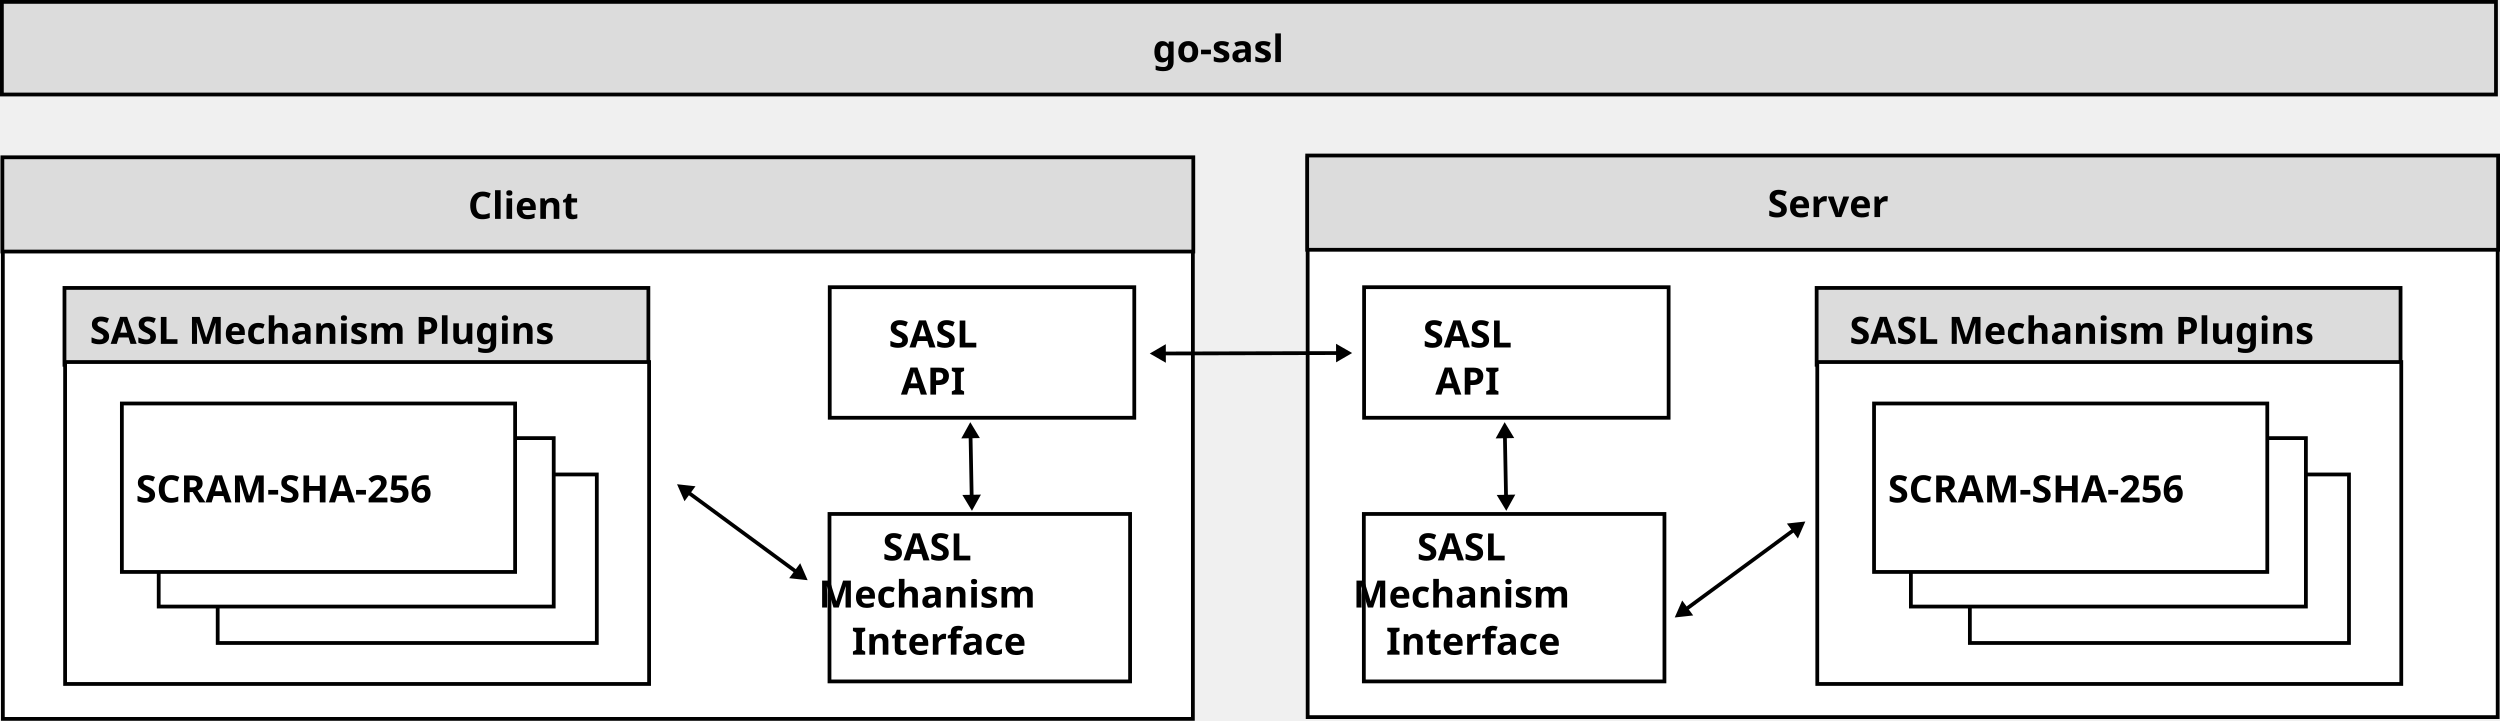
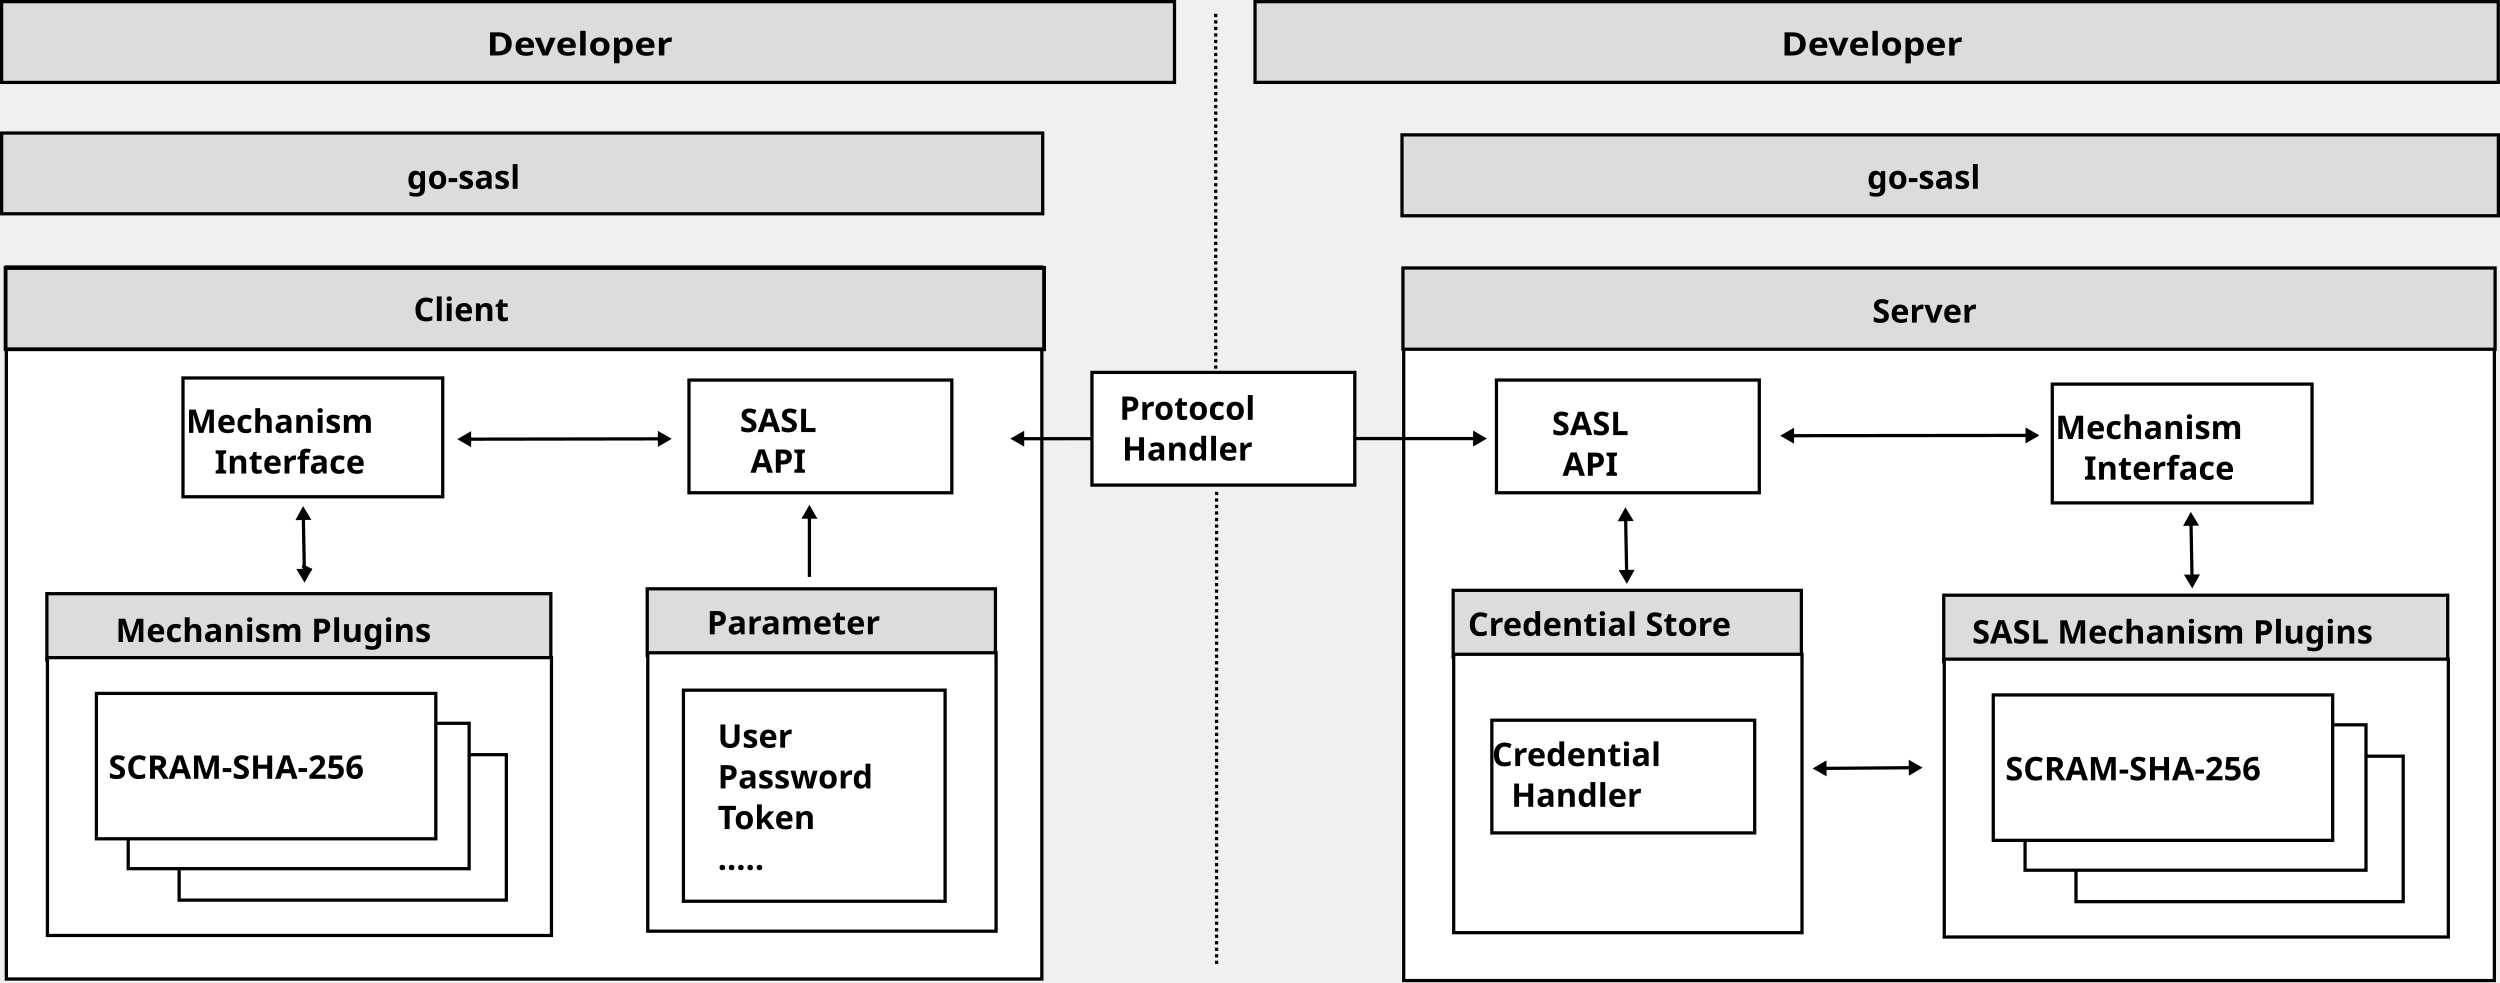
- <svg xmlns="http://www.w3.org/2000/svg" width="662.706" height="191.064" id="svg2" version="1.1" xml:space="preserve">
+ <svg xmlns="http://www.w3.org/2000/svg" width="767.83" height="301.66" id="svg2" version="1.1" xml:space="preserve">
  <defs id="defs4">
    <rect x="-116.235" y="215.059" width="16.471" height="16.941" id="rect30" />
-     <marker style="overflow:visible" id="TriangleInM" refX="0" refY="0" orient="auto">
+     <marker style="overflow:visible" id="TriangleInM" refX="0" refY="0" orient="auto" viewBox="0 0 4.26 4.924" markerWidth="4.26" markerHeight="4.924" preserveAspectRatio="xMidYMid">
      <path transform="scale(-0.4)" style="fill:context-stroke;fill-rule:evenodd;stroke:context-stroke;stroke-width:1pt" d="M 5.77,0 -2.88,5 V -5 Z" id="path18279" />
    </marker>
-     <marker style="overflow:visible" id="TriangleOutM" refX="0" refY="0" orient="auto">
+     <marker style="overflow:visible" id="TriangleOutM" refX="0" refY="0" orient="auto" viewBox="0 0 4.26 4.924" markerWidth="4.26" markerHeight="4.924" preserveAspectRatio="xMidYMid">
      <path transform="scale(0.4)" style="fill:context-stroke;fill-rule:evenodd;stroke:context-stroke;stroke-width:1pt" d="M 5.77,0 -2.88,5 V -5 Z" id="path18288" />
    </marker>
    <linearGradient id="linearGradient5205">
      <stop style="stop-color:#370000;stop-opacity:1;" offset="0" id="stop5207" />
    </linearGradient>
    <linearGradient id="linearGradient5205-7">
      <stop id="stop5207-1" offset="0" style="stop-color:#370000;stop-opacity:1;" />
    </linearGradient>
    <linearGradient id="linearGradient5205-9">
      <stop id="stop5207-5" offset="0" style="stop-color:#370000;stop-opacity:1;" />
    </linearGradient>
    <linearGradient id="linearGradient5205-0">
      <stop id="stop5207-6" offset="0" style="stop-color:#370000;stop-opacity:1;" />
    </linearGradient>
    <linearGradient id="linearGradient5205-1">
      <stop id="stop5207-8" offset="0" style="stop-color:#370000;stop-opacity:1;" />
    </linearGradient>
    <linearGradient id="linearGradient5205-5">
      <stop id="stop5207-4" offset="0" style="stop-color:#370000;stop-opacity:1;" />
    </linearGradient>
    <linearGradient id="linearGradient5205-3">
      <stop id="stop5207-83" offset="0" style="stop-color:#370000;stop-opacity:1;" />
    </linearGradient>
    <marker style="overflow:visible" id="TriangleInM-3" refX="0" refY="0" orient="auto">
      <path transform="scale(-0.4)" style="fill:context-stroke;fill-rule:evenodd;stroke:context-stroke;stroke-width:1pt" d="M 5.77,0 -2.88,5 V -5 Z" id="path18279-9" />
    </marker>
-     <marker style="overflow:visible" id="TriangleOutM-0" refX="0" refY="0" orient="auto">
+     <marker style="overflow:visible" id="TriangleOutM-0" refX="0" refY="0" orient="auto" viewBox="0 0 4.26 4.924" markerWidth="4.26" markerHeight="4.924" preserveAspectRatio="xMidYMid">
      <path transform="scale(0.4)" style="fill:context-stroke;fill-rule:evenodd;stroke:context-stroke;stroke-width:1pt" d="M 5.77,0 -2.88,5 V -5 Z" id="path18288-5" />
    </marker>
    <marker style="overflow:visible" id="TriangleInM-6" refX="0" refY="0" orient="auto">
      <path transform="scale(-0.4)" style="fill:context-stroke;fill-rule:evenodd;stroke:context-stroke;stroke-width:1pt" d="M 5.77,0 -2.88,5 V -5 Z" id="path18279-3" />
    </marker>
    <marker style="overflow:visible" id="TriangleOutM-2" refX="0" refY="0" orient="auto">
      <path transform="scale(0.4)" style="fill:context-stroke;fill-rule:evenodd;stroke:context-stroke;stroke-width:1pt" d="M 5.77,0 -2.88,5 V -5 Z" id="path18288-6" />
    </marker>
    <marker style="overflow:visible" id="TriangleInM-3-7" refX="0" refY="0" orient="auto">
      <path transform="scale(-0.4)" style="fill:context-stroke;fill-rule:evenodd;stroke:context-stroke;stroke-width:1pt" d="M 5.77,0 -2.88,5 V -5 Z" id="path18279-9-3" />
    </marker>
    <marker style="overflow:visible" id="TriangleOutM-0-4" refX="0" refY="0" orient="auto">
      <path transform="scale(0.4)" style="fill:context-stroke;fill-rule:evenodd;stroke:context-stroke;stroke-width:1pt" d="M 5.77,0 -2.88,5 V -5 Z" id="path18288-5-3" />
    </marker>
  </defs>
-   <g id="layer2" transform="translate(387.6296,16.45314)" style="display:inline">
-     <rect y="25.301" x="-40.993" height="148.339" width="315.456" id="rect18008" style="fill:#ffffff;fill-opacity:1;stroke:#000000;stroke-width:1;stroke-miterlimit:2.154;stroke-dasharray:none;stroke-opacity:1" />
-     <rect y="119.788" x="-26.1" height="44.39" width="79.684" id="rect3109-7" style="display:inline;fill:#ffffff;fill-opacity:1;stroke:#000000;stroke-width:1;stroke-miterlimit:2.154;stroke-dasharray:none;stroke-opacity:1" />
-     <rect y="59.678" x="-26.034" height="34.611" width="80.729" id="rect3109-7-1" style="display:inline;fill:#ffffff;fill-opacity:1;stroke:#000000;stroke-width:1;stroke-miterlimit:2.154;stroke-dasharray:none;stroke-opacity:1" />
-     <rect y="59.872" x="93.931" height="20.374" width="154.785" id="rect16215" style="fill:#dcdcdc;fill-opacity:1;stroke:#000000;stroke-width:1;stroke-miterlimit:2.154;stroke-dasharray:none;stroke-opacity:1" />
-     <rect y="79.516" x="94.098" height="85.337" width="154.807" id="rect16215-3" style="display:inline;fill:#ffffff;fill-opacity:1;stroke:#000000;stroke-width:1;stroke-miterlimit:2.154;stroke-dasharray:none;stroke-opacity:1" />
-     <rect y="109.318" x="134.548" height="44.673" width="100.497" id="rect16215-2" style="display:inline;fill:#ffffff;fill-opacity:1;stroke:#000000;stroke-width:1;stroke-miterlimit:2.154;stroke-dasharray:none;stroke-opacity:1" />
-     <rect y="99.682" x="118.912" height="44.651" width="104.71" id="rect16215-2-8" style="display:inline;fill:#ffffff;fill-opacity:1;stroke:#000000;stroke-width:1;stroke-miterlimit:2.154;stroke-dasharray:none;stroke-opacity:1" />
-     <rect y="-15.953" x="-387.13" height="24.553" width="661.141" id="rect16225" style="fill:#dcdcdc;fill-opacity:1;stroke:#000000;stroke-width:1;stroke-miterlimit:2.154;stroke-dasharray:none;stroke-opacity:1" />
-     <rect y="24.771" x="-41.117" height="24.988" width="315.694" id="rect16225-9" style="display:inline;fill:#dcdcdc;fill-opacity:1;stroke:#000000;stroke-width:1;stroke-miterlimit:2.154;stroke-dasharray:none;stroke-opacity:1" />
-     <path style="display:inline;fill:none;stroke:#000000;stroke-width:1;stroke-linecap:butt;stroke-linejoin:miter;stroke-dasharray:none;stroke-opacity:1;marker-start:url(#TriangleInM-6);marker-end:url(#TriangleOutM-2)" d="M 88.645,123.473 58.604,145.548" id="path3827-8" />
-     <path style="display:inline;fill:none;stroke:#000000;stroke-width:1;stroke-linecap:butt;stroke-linejoin:miter;stroke-dasharray:none;stroke-opacity:1;marker-start:url(#TriangleInM-3);marker-end:url(#TriangleOutM-0)" d="m 11.278,98.296 0.334,17.826" id="path3-5" />
-     <rect y="90.504" x="109.146" height="44.654" width="104.242" id="rect16215-2-5" style="display:inline;fill:#ffffff;fill-opacity:1;stroke:#000000;stroke-width:1;stroke-miterlimit:2.154;stroke-dasharray:none;stroke-opacity:1" />
-     <rect y="25.772" x="-386.875" height="148.339" width="315.456" id="rect13" style="fill:#ffffff;fill-opacity:1;stroke:#000000;stroke-width:1;stroke-miterlimit:2.154;stroke-dasharray:none;stroke-opacity:1" />
-     <rect y="119.788" x="-167.747" height="44.39" width="79.684" id="rect14" style="display:inline;fill:#ffffff;fill-opacity:1;stroke:#000000;stroke-width:1;stroke-miterlimit:2.154;stroke-dasharray:none;stroke-opacity:1" />
-     <rect y="59.678" x="-167.681" height="34.611" width="80.729" id="rect15" style="display:inline;fill:#ffffff;fill-opacity:1;stroke:#000000;stroke-width:1;stroke-miterlimit:2.154;stroke-dasharray:none;stroke-opacity:1" />
-     <rect y="59.872" x="-370.54" height="20.374" width="154.785" id="rect16" style="fill:#dcdcdc;fill-opacity:1;stroke:#000000;stroke-width:1;stroke-miterlimit:2.154;stroke-dasharray:none;stroke-opacity:1" />
-     <rect y="79.516" x="-370.372" height="85.337" width="154.807" id="rect17" style="display:inline;fill:#ffffff;fill-opacity:1;stroke:#000000;stroke-width:1;stroke-miterlimit:2.154;stroke-dasharray:none;stroke-opacity:1" />
-     <rect y="109.318" x="-329.923" height="44.673" width="100.497" id="rect18" style="display:inline;fill:#ffffff;fill-opacity:1;stroke:#000000;stroke-width:1;stroke-miterlimit:2.154;stroke-dasharray:none;stroke-opacity:1" />
-     <rect y="99.682" x="-345.559" height="44.651" width="104.71" id="rect19" style="display:inline;fill:#ffffff;fill-opacity:1;stroke:#000000;stroke-width:1;stroke-miterlimit:2.154;stroke-dasharray:none;stroke-opacity:1" />
-     <rect y="25.241" x="-387" height="24.988" width="315.694" id="rect20" style="display:inline;fill:#dcdcdc;fill-opacity:1;stroke:#000000;stroke-width:1;stroke-miterlimit:2.154;stroke-dasharray:none;stroke-opacity:1" />
-     <path style="display:inline;fill:none;stroke:#000000;stroke-width:1;stroke-linecap:butt;stroke-linejoin:miter;stroke-dasharray:none;stroke-opacity:1;marker-start:url(#TriangleInM-6);marker-end:url(#TriangleOutM-2)" d="m -175.826,135.666 -30.041,-22.075" id="path20" />
-     <path style="display:inline;fill:none;stroke:#000000;stroke-width:1;stroke-linecap:butt;stroke-linejoin:miter;stroke-dasharray:none;stroke-opacity:1;marker-start:url(#TriangleInM-3);marker-end:url(#TriangleOutM-0)" d="m -130.369,98.296 0.334,17.826" id="path21" />
-     <rect y="90.504" x="-355.325" height="44.654" width="104.242" id="rect21" style="display:inline;fill:#ffffff;fill-opacity:1;stroke:#000000;stroke-width:1;stroke-miterlimit:2.154;stroke-dasharray:none;stroke-opacity:1" />
-     <path style="display:inline;fill:none;stroke:#000000;stroke-width:1;stroke-linecap:butt;stroke-linejoin:miter;stroke-dasharray:none;stroke-opacity:1;marker-start:url(#TriangleInM-3-7);marker-end:url(#TriangleOutM-0-4)" d="m -32.042,77.131 -47.965,0.12" id="path3-5-0" />
+   <g id="layer2" transform="translate(471.9943,57.52371)" style="display:inline">
+     <rect y="25.423" x="-40.871" height="218.213" width="334.978" id="rect18008" style="fill:#ffffff;fill-opacity:1;stroke:#000000;stroke-width:1;stroke-miterlimit:2.154;stroke-dasharray:none;stroke-opacity:1" />
+     <rect y="59.207" x="-12.387" height="34.611" width="80.729" id="rect3109-7-1" style="display:inline;fill:#ffffff;fill-opacity:1;stroke:#000000;stroke-width:1;stroke-miterlimit:2.154;stroke-dasharray:none;stroke-opacity:1" />
+     <rect y="125.284" x="124.99" height="20.374" width="154.785" id="rect16215" style="fill:#dcdcdc;fill-opacity:1;stroke:#000000;stroke-width:1;stroke-miterlimit:2.154;stroke-dasharray:none;stroke-opacity:1" />
+     <rect y="144.927" x="125.157" height="85.337" width="154.807" id="rect16215-3" style="display:inline;fill:#ffffff;fill-opacity:1;stroke:#000000;stroke-width:1;stroke-miterlimit:2.154;stroke-dasharray:none;stroke-opacity:1" />
+     <rect y="174.73" x="165.607" height="44.673" width="100.497" id="rect16215-2" style="display:inline;fill:#ffffff;fill-opacity:1;stroke:#000000;stroke-width:1;stroke-miterlimit:2.154;stroke-dasharray:none;stroke-opacity:1" />
+     <rect y="165.094" x="149.97" height="44.651" width="104.71" id="rect16215-2-8" style="display:inline;fill:#ffffff;fill-opacity:1;stroke:#000000;stroke-width:1;stroke-miterlimit:2.154;stroke-dasharray:none;stroke-opacity:1" />
+     <rect y="-16.1" x="-41.394" height="24.847" width="336.73" id="rect16225" style="fill:#dcdcdc;fill-opacity:1;stroke:#000000;stroke-width:1;stroke-miterlimit:2.154;stroke-dasharray:none;stroke-opacity:1" />
+     <rect y="24.786" x="-41.102" height="24.958" width="335.429" id="rect16225-9" style="display:inline;fill:#dcdcdc;fill-opacity:1;stroke:#000000;stroke-width:1;stroke-miterlimit:2.154;stroke-dasharray:none;stroke-opacity:1" />
+     <rect y="155.916" x="140.204" height="44.654" width="104.242" id="rect16215-2-5" style="display:inline;fill:#ffffff;fill-opacity:1;stroke:#000000;stroke-width:1;stroke-miterlimit:2.154;stroke-dasharray:none;stroke-opacity:1" />
+     <rect y="24.482" x="-470.047" height="218.683" width="318.036" id="rect13" style="fill:#ffffff;fill-opacity:1;stroke:#000000;stroke-width:1;stroke-miterlimit:2.154;stroke-dasharray:none;stroke-opacity:1" />
+     <rect y="58.565" x="-415.793" height="36.483" width="79.777" id="rect14" style="display:inline;fill:#ffffff;fill-opacity:1;stroke:#000000;stroke-width:1;stroke-miterlimit:2.154;stroke-dasharray:none;stroke-opacity:1" />
+     <rect y="59.207" x="-260.387" height="34.611" width="80.729" id="rect15" style="display:inline;fill:#ffffff;fill-opacity:1;stroke:#000000;stroke-width:1;stroke-miterlimit:2.154;stroke-dasharray:none;stroke-opacity:1" />
+     <rect y="124.813" x="-457.599" height="20.374" width="154.785" id="rect16" style="fill:#dcdcdc;fill-opacity:1;stroke:#000000;stroke-width:1;stroke-miterlimit:2.154;stroke-dasharray:none;stroke-opacity:1" />
+     <rect y="144.457" x="-457.431" height="85.337" width="154.807" id="rect17" style="display:inline;fill:#ffffff;fill-opacity:1;stroke:#000000;stroke-width:1;stroke-miterlimit:2.154;stroke-dasharray:none;stroke-opacity:1" />
+     <rect y="174.259" x="-416.982" height="44.673" width="100.497" id="rect18" style="display:inline;fill:#ffffff;fill-opacity:1;stroke:#000000;stroke-width:1;stroke-miterlimit:2.154;stroke-dasharray:none;stroke-opacity:1" />
+     <rect y="164.623" x="-432.618" height="44.651" width="104.71" id="rect19" style="display:inline;fill:#ffffff;fill-opacity:1;stroke:#000000;stroke-width:1;stroke-miterlimit:2.154;stroke-dasharray:none;stroke-opacity:1" />
+     <rect y="24.785" x="-470.279" height="24.959" width="318.959" id="rect20" style="display:inline;fill:#dcdcdc;fill-opacity:1;stroke:#000000;stroke-width:1.173;stroke-miterlimit:2.154;stroke-dasharray:none;stroke-opacity:1" />
+     <rect y="155.445" x="-442.384" height="44.654" width="104.242" id="rect21" style="display:inline;fill:#ffffff;fill-opacity:1;stroke:#000000;stroke-width:1;stroke-miterlimit:2.154;stroke-dasharray:none;stroke-opacity:1" />
+     <path style="display:inline;fill:none;stroke:#000000;stroke-width:1;stroke-linecap:butt;stroke-linejoin:miter;stroke-dasharray:none;stroke-opacity:1;marker-start:url(#TriangleInM-3-7);marker-end:url(#TriangleOutM-0-4)" d="m -18.144,77.172 -140.703,0.038" id="path3-5-0" />
+     <path style="display:inline;fill:none;stroke:#000000;stroke-width:1;stroke-linecap:butt;stroke-linejoin:miter;stroke-dasharray:none;stroke-opacity:1;marker-start:url(#TriangleInM-3-7);marker-end:url(#TriangleOutM-0-4)" d="m -268.519,77.258 -60.189,0.101" id="path1" />
+     <path style="display:inline;fill:none;stroke:#000000;stroke-width:1;stroke-linecap:butt;stroke-linejoin:miter;stroke-dasharray:none;stroke-opacity:1;marker-start:url(#TriangleInM-3-7);marker-end:url(#TriangleOutM-0-4)" d="m 151.526,76.208 -73.926,0.084" id="path2" />
+     <rect y="60.448" x="158.324" height="36.483" width="79.777" id="rect3" style="display:inline;fill:#ffffff;fill-opacity:1;stroke:#000000;stroke-width:1;stroke-miterlimit:2.154;stroke-dasharray:none;stroke-opacity:1" />
+     <path style="display:inline;fill:none;stroke:#000000;stroke-width:1;stroke-linecap:butt;stroke-linejoin:miter;stroke-dasharray:none;stroke-opacity:1;marker-start:url(#TriangleInM-3);marker-end:url(#TriangleOutM-0)" d="m 27.278,101.12 0.334,17.826" id="path3" />
+     <rect y="123.789" x="-25.681" height="20.539" width="106.951" id="rect6" style="fill:#dcdcdc;fill-opacity:1;stroke:#000000;stroke-width:1;stroke-miterlimit:2.154;stroke-dasharray:none;stroke-opacity:1" />
+     <rect y="143.432" x="-25.515" height="85.505" width="106.975" id="rect7" style="display:inline;fill:#ffffff;fill-opacity:1;stroke:#000000;stroke-width:1;stroke-miterlimit:2.154;stroke-dasharray:none;stroke-opacity:1" />
+     <rect y="163.678" x="-13.799" height="34.611" width="80.729" id="rect8" style="display:inline;fill:#ffffff;fill-opacity:1;stroke:#000000;stroke-width:1;stroke-miterlimit:2.154;stroke-dasharray:none;stroke-opacity:1" />
+     <path style="display:inline;fill:none;stroke:#000000;stroke-width:1;stroke-linecap:butt;stroke-linejoin:miter;stroke-dasharray:none;stroke-opacity:1;marker-start:url(#TriangleInM-3-7);marker-end:url(#TriangleOutM-0-4)" d="m 115.671,178.256 -28.097,0.224" id="path12" />
+     <path style="display:inline;fill:none;stroke:#000000;stroke-width:1;stroke-linecap:butt;stroke-linejoin:miter;stroke-dasharray:none;stroke-opacity:1;marker-start:url(#TriangleInM-3);marker-end:url(#TriangleOutM-0)" d="m 200.925,102.531 0.334,17.826" id="path13" />
+     <path style="display:inline;fill:none;stroke:#000000;stroke-width:1;stroke-linecap:butt;stroke-linejoin:miter;stroke-dasharray:none;stroke-opacity:1;marker-start:url(#TriangleInM-3);marker-end:url(#TriangleOutM-0)" d="m -378.839,100.767 0.334,17.826" id="path14" />
+     <rect y="56.854" x="-136.622" height="34.611" width="80.729" id="rect22" style="display:inline;fill:#ffffff;fill-opacity:1;stroke:#000000;stroke-width:1;stroke-miterlimit:2.154;stroke-dasharray:none;stroke-opacity:1" />
+     <rect y="-16.665" x="-471.488" height="24.8" width="319.741" id="rect33" style="fill:#dcdcdc;fill-opacity:1;stroke:#000000;stroke-width:1;stroke-miterlimit:2.154;stroke-dasharray:none;stroke-opacity:1" />
+     <rect y="123.319" x="-273.211" height="20.539" width="106.951" id="rect34" style="fill:#dcdcdc;fill-opacity:1;stroke:#000000;stroke-width:1;stroke-miterlimit:2.154;stroke-dasharray:none;stroke-opacity:1" />
+     <rect y="142.961" x="-273.044" height="85.505" width="106.975" id="rect35" style="display:inline;fill:#ffffff;fill-opacity:1;stroke:#000000;stroke-width:1;stroke-miterlimit:2.154;stroke-dasharray:none;stroke-opacity:1" />
+     <rect y="154.449" x="-262.086" height="64.834" width="80.363" id="rect36" style="display:inline;fill:#ffffff;fill-opacity:1;stroke:#000000;stroke-width:1;stroke-miterlimit:2.154;stroke-dasharray:none;stroke-opacity:1" />
+     <rect y="-57.01" x="-86.539" height="24.784" width="381.843" id="rect43" style="fill:#dcdcdc;fill-opacity:1;stroke:#000000;stroke-width:1;stroke-miterlimit:2.154;stroke-dasharray:none;stroke-opacity:1" />
+     <rect y="-57.024" x="-471.494" height="24.812" width="360.224" id="rect44" style="fill:#dcdcdc;fill-opacity:1;stroke:#000000;stroke-width:1;stroke-miterlimit:2.154;stroke-dasharray:none;stroke-opacity:1" />
+     <path style="fill:#dcdcdc;stroke:#000000;stroke-width:1;stroke-dasharray:1,1;stroke-dashoffset:0" d="M -98.599,-53.288 V 56.829" id="path44" />
+     <path style="fill:#dcdcdc;stroke:#000000;stroke-width:1;stroke-dasharray:1,1;stroke-dashoffset:0" d="M -98.347,93.535 V 238.947" id="path47" />
  </g>
-   <g id="layer4" transform="translate(250.8852,-0.1679527)" />
-   <g id="layer1" transform="translate(201.6296,-181.909)" style="display:inline">
-     <text xml:space="preserve" style="font-style:normal;font-variant:normal;font-weight:bold;font-stretch:normal;line-height:0%;font-family:'Source Code Pro';-inkscape-font-specification:'Source Code Pro Bold';text-align:center;letter-spacing:0px;word-spacing:0px;writing-mode:lr-tb;text-anchor:middle;fill:#000000;fill-opacity:1;stroke:none;stroke-width:2;stroke-miterlimit:2.154;stroke-dasharray:none" x="198.294" y="274.009" id="text3115">
-       <tspan x="198.294" y="274.009" style="font-size:10px;line-height:1.25;stroke-width:2;stroke-dasharray:none" id="tspan6185">SASL</tspan>
-       <tspan x="198.294" y="286.509" style="font-size:10px;line-height:1.25;stroke-width:2;stroke-dasharray:none" id="tspan7">API</tspan>
-       <tspan x="198.294" y="293.334" style="font-size:10px;line-height:1.25;stroke-width:2;stroke-dasharray:none" id="tspan5357" />
+   <g id="layer4" transform="translate(335.2499,40.90262)" />
+   <g id="layer1" transform="translate(285.9943,-140.8384)" style="display:inline">
+     <text xml:space="preserve" style="font-style:normal;font-variant:normal;font-weight:bold;font-stretch:normal;line-height:0%;font-family:'Source Code Pro';-inkscape-font-specification:'Source Code Pro Bold';text-align:center;letter-spacing:0px;word-spacing:0px;writing-mode:lr-tb;text-anchor:middle;fill:#000000;fill-opacity:1;stroke:none;stroke-width:2;stroke-miterlimit:2.154;stroke-dasharray:none" x="213.353" y="274.48" id="text3115">
+       <tspan x="213.353" y="274.48" style="font-size:10px;line-height:1.25;stroke-width:2;stroke-dasharray:none" id="tspan6185">SASL</tspan>
+       <tspan x="213.353" y="286.98" style="font-size:10px;line-height:1.25;stroke-width:2;stroke-dasharray:none" id="tspan7">API</tspan>
+       <tspan x="213.353" y="293.804" style="font-size:10px;line-height:1.25;stroke-width:2;stroke-dasharray:none" id="tspan5357" />
    </text>
-     <text xml:space="preserve" style="font-style:normal;font-variant:normal;font-weight:normal;font-stretch:normal;line-height:0%;font-family:Arial;-inkscape-font-specification:Arial;text-align:center;letter-spacing:0px;word-spacing:0px;writing-mode:lr-tb;text-anchor:middle;fill:#000000;fill-opacity:1;stroke:none;stroke-width:2;stroke-miterlimit:2.154;stroke-dasharray:none" x="129.647" y="198.362" id="text16229">
-       <tspan y="198.362" x="129.647" id="tspan16227" style="font-style:normal;font-variant:normal;font-weight:bold;font-stretch:normal;font-size:10px;line-height:1.25;font-family:'Source Code Pro';-inkscape-font-specification:'Source Code Pro Bold';stroke-width:2;stroke-miterlimit:2.154;stroke-dasharray:none">go-sasl</tspan>
+     <text xml:space="preserve" style="font-style:normal;font-variant:normal;font-weight:normal;font-stretch:normal;line-height:0%;font-family:Arial;-inkscape-font-specification:Arial;text-align:center;letter-spacing:0px;word-spacing:0px;writing-mode:lr-tb;text-anchor:middle;fill:#000000;fill-opacity:1;stroke:none;stroke-width:2;stroke-miterlimit:2.154;stroke-dasharray:none" x="313.176" y="198.833" id="text16229">
+       <tspan y="198.833" x="313.176" id="tspan16227" style="font-style:normal;font-variant:normal;font-weight:bold;font-stretch:normal;font-size:10px;line-height:1.25;font-family:'Source Code Pro';-inkscape-font-specification:'Source Code Pro Bold';stroke-width:2;stroke-miterlimit:2.154;stroke-dasharray:none">go-sasl</tspan>
    </text>
-     <text xml:space="preserve" style="font-style:normal;font-variant:normal;font-weight:normal;font-stretch:normal;line-height:0%;font-family:Arial;-inkscape-font-specification:Arial;text-align:center;letter-spacing:0px;word-spacing:0px;writing-mode:lr-tb;text-anchor:middle;display:inline;fill:#000000;fill-opacity:1;stroke:none;stroke-width:2;stroke-miterlimit:2.154;stroke-dasharray:none" x="291.303" y="239.456" id="text16229-0">
-       <tspan y="239.456" x="291.303" id="tspan16227-9" style="font-style:normal;font-variant:normal;font-weight:bold;font-stretch:normal;font-size:10px;line-height:1.25;font-family:'Source Code Pro';-inkscape-font-specification:'Source Code Pro Bold';stroke-width:2;stroke-miterlimit:2.154;stroke-dasharray:none">Server</tspan>
+     <text xml:space="preserve" style="font-style:normal;font-variant:normal;font-weight:normal;font-stretch:normal;line-height:0%;font-family:Arial;-inkscape-font-specification:Arial;text-align:center;letter-spacing:0px;word-spacing:0px;writing-mode:lr-tb;text-anchor:middle;display:inline;fill:#000000;fill-opacity:1;stroke:none;stroke-width:2;stroke-miterlimit:2.154;stroke-dasharray:none" x="313.42" y="239.927" id="text16229-0">
+       <tspan y="239.927" x="313.42" id="tspan16227-9" style="font-style:normal;font-variant:normal;font-weight:bold;font-stretch:normal;font-size:10px;line-height:1.25;font-family:'Source Code Pro';-inkscape-font-specification:'Source Code Pro Bold';stroke-width:2;stroke-miterlimit:2.154;stroke-dasharray:none">Server</tspan>
    </text>
-     <text id="text3" y="273.068" x="358" style="font-style:normal;font-variant:normal;font-weight:bold;font-stretch:normal;line-height:0%;font-family:'Source Code Pro';-inkscape-font-specification:'Source Code Pro Bold';text-align:center;letter-spacing:0px;word-spacing:0px;writing-mode:lr-tb;text-anchor:middle;fill:#000000;fill-opacity:1;stroke:none;stroke-width:2;stroke-miterlimit:2.154;stroke-dasharray:none" xml:space="preserve">
-       <tspan y="273.068" x="358" style="font-size:10px;line-height:1.25;stroke-width:2;stroke-dasharray:none" id="tspan10">SASL Mechanism Plugins</tspan>
+     <text id="text3" y="338.48" x="389.059" style="font-style:normal;font-variant:normal;font-weight:bold;font-stretch:normal;line-height:0%;font-family:'Source Code Pro';-inkscape-font-specification:'Source Code Pro Bold';text-align:center;letter-spacing:0px;word-spacing:0px;writing-mode:lr-tb;text-anchor:middle;fill:#000000;fill-opacity:1;stroke:none;stroke-width:2;stroke-miterlimit:2.154;stroke-dasharray:none" xml:space="preserve">
+       <tspan y="338.48" x="389.059" style="font-size:10px;line-height:1.25;stroke-width:2;stroke-dasharray:none" id="tspan10">SASL Mechanism Plugins</tspan>
    </text>
-     <text id="text3-5" y="330.456" x="196.708" style="font-style:normal;font-variant:normal;font-weight:bold;font-stretch:normal;line-height:0%;font-family:'Source Code Pro';-inkscape-font-specification:'Source Code Pro Bold';text-align:center;letter-spacing:0px;word-spacing:0px;writing-mode:lr-tb;text-anchor:middle;display:inline;fill:#000000;fill-opacity:1;stroke:none;stroke-width:2;stroke-miterlimit:2.154;stroke-dasharray:none" xml:space="preserve">
-       <tspan y="330.456" x="196.708" style="font-size:10px;line-height:1.25;stroke-width:2;stroke-dasharray:none" id="tspan10-5">SASL</tspan>
-       <tspan y="342.956" x="196.708" style="font-size:10px;line-height:1.25;stroke-width:2;stroke-dasharray:none" id="tspan12">Mechanism</tspan>
-       <tspan y="355.456" x="196.708" style="font-size:10px;line-height:1.25;stroke-width:2;stroke-dasharray:none" id="tspan13">Interface</tspan>
-     </text>
-     <text id="text3-1" y="315.085" x="345.876" style="font-style:normal;font-variant:normal;font-weight:bold;font-stretch:normal;line-height:0%;font-family:'Source Code Pro';-inkscape-font-specification:'Source Code Pro Bold';text-align:center;letter-spacing:0px;word-spacing:0px;writing-mode:lr-tb;text-anchor:middle;display:inline;fill:#000000;fill-opacity:1;stroke:none;stroke-width:2;stroke-miterlimit:2.154;stroke-dasharray:none" xml:space="preserve">
-       <tspan y="315.085" x="345.876" style="font-size:10px;line-height:1.25;stroke-width:2;stroke-dasharray:none" id="tspan10-1">SCRAM-SHA-256</tspan>
+     <text id="text3-1" y="380.496" x="376.935" style="font-style:normal;font-variant:normal;font-weight:bold;font-stretch:normal;line-height:0%;font-family:'Source Code Pro';-inkscape-font-specification:'Source Code Pro Bold';text-align:center;letter-spacing:0px;word-spacing:0px;writing-mode:lr-tb;text-anchor:middle;display:inline;fill:#000000;fill-opacity:1;stroke:none;stroke-width:2;stroke-miterlimit:2.154;stroke-dasharray:none" xml:space="preserve">
+       <tspan y="380.496" x="376.935" style="font-size:10px;line-height:1.25;stroke-width:2;stroke-dasharray:none" id="tspan10-1">SCRAM-SHA-256</tspan>
    </text>
    <text xml:space="preserve" style="font-size:5.333px;fill:#e6e6e6;fill-opacity:0.781;stroke:#000000" x="432.314" y="253.506" id="text2">
      <tspan id="tspan2" x="432.314" y="253.506" />
    </text>
-     <text xml:space="preserve" style="font-style:normal;font-variant:normal;font-weight:bold;font-stretch:normal;line-height:0%;font-family:'Source Code Pro';-inkscape-font-specification:'Source Code Pro Bold';text-align:center;letter-spacing:0px;word-spacing:0px;writing-mode:lr-tb;text-anchor:middle;fill:#000000;fill-opacity:1;stroke:none;stroke-width:2;stroke-miterlimit:2.154;stroke-dasharray:none" x="56.647" y="274.009" id="text23">
-       <tspan x="56.647" y="274.009" style="font-size:10px;line-height:1.25;stroke-width:2;stroke-dasharray:none" id="tspan21">SASL</tspan>
-       <tspan x="56.647" y="286.509" style="font-size:10px;line-height:1.25;stroke-width:2;stroke-dasharray:none" id="tspan22">API</tspan>
-       <tspan x="56.647" y="293.334" style="font-size:10px;line-height:1.25;stroke-width:2;stroke-dasharray:none" id="tspan23" />
+     <text xml:space="preserve" style="font-style:normal;font-variant:normal;font-weight:bold;font-stretch:normal;line-height:0%;font-family:'Source Code Pro';-inkscape-font-specification:'Source Code Pro Bold';text-align:center;letter-spacing:0px;word-spacing:0px;writing-mode:lr-tb;text-anchor:middle;fill:#000000;fill-opacity:1;stroke:none;stroke-width:2;stroke-miterlimit:2.154;stroke-dasharray:none" x="-36.059" y="273.539" id="text23">
+       <tspan x="-36.059" y="273.539" style="font-size:10px;line-height:1.25;stroke-width:2;stroke-dasharray:none" id="tspan21">SASL</tspan>
+       <tspan x="-36.059" y="286.039" style="font-size:10px;line-height:1.25;stroke-width:2;stroke-dasharray:none" id="tspan22">API</tspan>
+       <tspan x="-36.059" y="292.863" style="font-size:10px;line-height:1.25;stroke-width:2;stroke-dasharray:none" id="tspan23" />
    </text>
-     <text xml:space="preserve" style="font-style:normal;font-variant:normal;font-weight:normal;font-stretch:normal;line-height:0%;font-family:Arial;-inkscape-font-specification:Arial;text-align:center;letter-spacing:0px;word-spacing:0px;writing-mode:lr-tb;text-anchor:middle;display:inline;fill:#000000;fill-opacity:1;stroke:none;stroke-width:2;stroke-miterlimit:2.154;stroke-dasharray:none" x="-54.58" y="239.927" id="text24">
-       <tspan y="239.927" x="-54.58" id="tspan24" style="font-style:normal;font-variant:normal;font-weight:bold;font-stretch:normal;font-size:10px;line-height:1.25;font-family:'Source Code Pro';-inkscape-font-specification:'Source Code Pro Bold';stroke-width:2;stroke-miterlimit:2.154;stroke-dasharray:none">Client</tspan>
+     <text xml:space="preserve" style="font-style:normal;font-variant:normal;font-weight:normal;font-stretch:normal;line-height:0%;font-family:Arial;-inkscape-font-specification:Arial;text-align:center;letter-spacing:0px;word-spacing:0px;writing-mode:lr-tb;text-anchor:middle;display:inline;fill:#000000;fill-opacity:1;stroke:none;stroke-width:2;stroke-miterlimit:2.154;stroke-dasharray:none" x="-135.991" y="239.456" id="text24">
+       <tspan y="239.456" x="-135.991" id="tspan24" style="font-style:normal;font-variant:normal;font-weight:bold;font-stretch:normal;font-size:10px;line-height:1.25;font-family:'Source Code Pro';-inkscape-font-specification:'Source Code Pro Bold';stroke-width:2;stroke-miterlimit:2.154;stroke-dasharray:none">Client</tspan>
    </text>
-     <text id="text25" y="273.068" x="-108.471" style="font-style:normal;font-variant:normal;font-weight:bold;font-stretch:normal;line-height:0%;font-family:'Source Code Pro';-inkscape-font-specification:'Source Code Pro Bold';text-align:center;letter-spacing:0px;word-spacing:0px;writing-mode:lr-tb;text-anchor:middle;fill:#000000;fill-opacity:1;stroke:none;stroke-width:2;stroke-miterlimit:2.154;stroke-dasharray:none" xml:space="preserve">
-       <tspan y="273.068" x="-108.471" style="font-size:10px;line-height:1.25;stroke-width:2;stroke-dasharray:none" id="tspan25">SASL Mechanism Plugins</tspan>
+     <text id="text25" y="338.009" x="-195.529" style="font-style:normal;font-variant:normal;font-weight:bold;font-stretch:normal;line-height:0%;font-family:'Source Code Pro';-inkscape-font-specification:'Source Code Pro Bold';text-align:center;letter-spacing:0px;word-spacing:0px;writing-mode:lr-tb;text-anchor:middle;fill:#000000;fill-opacity:1;stroke:none;stroke-width:2;stroke-miterlimit:2.154;stroke-dasharray:none" xml:space="preserve">
+       <tspan y="338.009" x="-195.529" style="font-size:10px;line-height:1.25;stroke-width:2;stroke-dasharray:none" id="tspan25"> Mechanism Plugins</tspan>
    </text>
-     <text id="text28" y="330.456" x="55.06" style="font-style:normal;font-variant:normal;font-weight:bold;font-stretch:normal;line-height:0%;font-family:'Source Code Pro';-inkscape-font-specification:'Source Code Pro Bold';text-align:center;letter-spacing:0px;word-spacing:0px;writing-mode:lr-tb;text-anchor:middle;display:inline;fill:#000000;fill-opacity:1;stroke:none;stroke-width:2;stroke-miterlimit:2.154;stroke-dasharray:none" xml:space="preserve">
-       <tspan y="330.456" x="55.06" style="font-size:10px;line-height:1.25;stroke-width:2;stroke-dasharray:none" id="tspan26">SASL</tspan>
-       <tspan y="342.956" x="55.06" style="font-size:10px;line-height:1.25;stroke-width:2;stroke-dasharray:none" id="tspan27">Mechanism</tspan>
-       <tspan y="355.456" x="55.06" style="font-size:10px;line-height:1.25;stroke-width:2;stroke-dasharray:none" id="tspan28">Interface</tspan>
+     <text id="text28" y="261.28" x="-189.175" style="font-style:normal;font-variant:normal;font-weight:bold;font-stretch:normal;line-height:0%;font-family:'Source Code Pro';-inkscape-font-specification:'Source Code Pro Bold';text-align:center;letter-spacing:0px;word-spacing:0px;writing-mode:lr-tb;text-anchor:middle;display:inline;fill:#000000;fill-opacity:1;stroke:none;stroke-width:2;stroke-miterlimit:2.154;stroke-dasharray:none" xml:space="preserve">
+       <tspan y="261.28" x="-189.175" style="font-size:10px;line-height:1.25;stroke-width:2;stroke-dasharray:none" id="tspan26" />
+       <tspan y="273.78" x="-189.175" style="font-size:10px;line-height:1.25;stroke-width:2;stroke-dasharray:none" id="tspan27">Mechanism</tspan>
+       <tspan y="286.28" x="-189.175" style="font-size:10px;line-height:1.25;stroke-width:2;stroke-dasharray:none" id="tspan28">Interface</tspan>
    </text>
-     <text id="text29" y="315.085" x="-118.594" style="font-style:normal;font-variant:normal;font-weight:bold;font-stretch:normal;line-height:0%;font-family:'Source Code Pro';-inkscape-font-specification:'Source Code Pro Bold';text-align:center;letter-spacing:0px;word-spacing:0px;writing-mode:lr-tb;text-anchor:middle;display:inline;fill:#000000;fill-opacity:1;stroke:none;stroke-width:2;stroke-miterlimit:2.154;stroke-dasharray:none" xml:space="preserve">
-       <tspan y="315.085" x="-118.594" style="font-size:10px;line-height:1.25;stroke-width:2;stroke-dasharray:none" id="tspan29">SCRAM-SHA-256</tspan>
+     <text id="text29" y="380.026" x="-205.653" style="font-style:normal;font-variant:normal;font-weight:bold;font-stretch:normal;line-height:0%;font-family:'Source Code Pro';-inkscape-font-specification:'Source Code Pro Bold';text-align:center;letter-spacing:0px;word-spacing:0px;writing-mode:lr-tb;text-anchor:middle;display:inline;fill:#000000;fill-opacity:1;stroke:none;stroke-width:2;stroke-miterlimit:2.154;stroke-dasharray:none" xml:space="preserve">
+       <tspan y="380.026" x="-205.653" style="font-size:10px;line-height:1.25;stroke-width:2;stroke-dasharray:none" id="tspan29">SCRAM-SHA-256</tspan>
    </text>
    <text xml:space="preserve" transform="translate(32.07918,181.7411)" id="text30" style="font-size:5.333px;white-space:pre;shape-inside:url(#rect30);display:inline;fill:#e6e6e6;fill-opacity:0.781;stroke:#000000;stroke-width:1;stroke-dasharray:none" />
+     <text id="text5" y="263.162" x="384.943" style="font-style:normal;font-variant:normal;font-weight:bold;font-stretch:normal;line-height:0%;font-family:'Source Code Pro';-inkscape-font-specification:'Source Code Pro Bold';text-align:center;letter-spacing:0px;word-spacing:0px;writing-mode:lr-tb;text-anchor:middle;display:inline;fill:#000000;fill-opacity:1;stroke:none;stroke-width:2;stroke-miterlimit:2.154;stroke-dasharray:none" xml:space="preserve">
+       <tspan y="263.162" x="384.943" style="font-size:10px;line-height:1.25;stroke-width:2;stroke-dasharray:none" id="tspan3" />
+       <tspan y="275.662" x="384.943" style="font-size:10px;line-height:1.25;stroke-width:2;stroke-dasharray:none" id="tspan4">Mechanism</tspan>
+       <tspan y="288.162" x="384.943" style="font-size:10px;line-height:1.25;stroke-width:2;stroke-dasharray:none" id="tspan5">Interface</tspan>
+     </text>
+     <text id="text8" y="336.127" x="213.059" style="font-style:normal;font-variant:normal;font-weight:bold;font-stretch:normal;line-height:0%;font-family:'Source Code Pro';-inkscape-font-specification:'Source Code Pro Bold';text-align:center;letter-spacing:0px;word-spacing:0px;writing-mode:lr-tb;text-anchor:middle;fill:#000000;fill-opacity:1;stroke:none;stroke-width:2;stroke-miterlimit:2.154;stroke-dasharray:none" xml:space="preserve">
+       <tspan y="336.127" x="213.059" style="font-size:10px;line-height:1.25;stroke-width:2;stroke-dasharray:none" id="tspan8">Credential Store</tspan>
+     </text>
+     <text xml:space="preserve" style="font-style:normal;font-variant:normal;font-weight:bold;font-stretch:normal;line-height:0%;font-family:'Source Code Pro';-inkscape-font-specification:'Source Code Pro Bold';text-align:center;letter-spacing:0px;word-spacing:0px;writing-mode:lr-tb;text-anchor:middle;fill:#000000;fill-opacity:1;stroke:none;stroke-width:2;stroke-miterlimit:2.154;stroke-dasharray:none" x="209.118" y="376.127" id="text12">
+       <tspan x="209.118" y="376.127" style="font-size:10px;line-height:1.25;stroke-width:2;stroke-dasharray:none" id="tspan9">Credential</tspan>
+       <tspan x="209.118" y="388.627" style="font-size:10px;line-height:1.25;stroke-width:2;stroke-dasharray:none" id="tspan11">Handler</tspan>
+       <tspan x="209.118" y="395.452" style="font-size:10px;line-height:1.25;stroke-width:2;stroke-dasharray:none" id="tspan12" />
+     </text>
+     <text xml:space="preserve" style="font-style:normal;font-variant:normal;font-weight:bold;font-stretch:normal;line-height:0%;font-family:'Source Code Pro';-inkscape-font-specification:'Source Code Pro Bold';text-align:center;letter-spacing:0px;word-spacing:0px;writing-mode:lr-tb;text-anchor:middle;fill:#000000;fill-opacity:1;stroke:none;stroke-width:2;stroke-miterlimit:2.154;stroke-dasharray:none" x="89.588" y="269.774" id="text32">
+       <tspan x="89.588" y="269.774" style="font-size:10px;line-height:1.25;stroke-width:2;stroke-dasharray:none" id="tspan31">Protocol</tspan>
+       <tspan x="89.588" y="282.274" style="font-size:10px;line-height:1.25;stroke-width:2;stroke-dasharray:none" id="tspan33">Handler</tspan>
+       <tspan x="89.588" y="289.099" style="font-size:10px;line-height:1.25;stroke-width:2;stroke-dasharray:none" id="tspan32" />
+     </text>
+     <text xml:space="preserve" style="font-style:normal;font-variant:normal;font-weight:normal;font-stretch:normal;line-height:0%;font-family:Arial;-inkscape-font-specification:Arial;text-align:center;letter-spacing:0px;word-spacing:0px;writing-mode:lr-tb;text-anchor:middle;fill:#000000;fill-opacity:1;stroke:none;stroke-width:2;stroke-miterlimit:2.154;stroke-dasharray:none" x="-135.294" y="198.833" id="text34">
+       <tspan y="198.833" x="-135.294" id="tspan34" style="font-style:normal;font-variant:normal;font-weight:bold;font-stretch:normal;font-size:10px;line-height:1.25;font-family:'Source Code Pro';-inkscape-font-specification:'Source Code Pro Bold';stroke-width:2;stroke-miterlimit:2.154;stroke-dasharray:none">go-sasl</tspan>
+     </text>
+     <text id="text36" y="335.656" x="-34.471" style="font-style:normal;font-variant:normal;font-weight:bold;font-stretch:normal;line-height:0%;font-family:'Source Code Pro';-inkscape-font-specification:'Source Code Pro Bold';text-align:center;letter-spacing:0px;word-spacing:0px;writing-mode:lr-tb;text-anchor:middle;fill:#000000;fill-opacity:1;stroke:none;stroke-width:2;stroke-miterlimit:2.154;stroke-dasharray:none" xml:space="preserve">
+       <tspan y="335.656" x="-34.471" style="font-size:10px;line-height:1.25;stroke-width:2;stroke-dasharray:none" id="tspan36">Parameter</tspan>
+     </text>
+     <text xml:space="preserve" style="font-style:normal;font-variant:normal;font-weight:bold;font-stretch:normal;line-height:0%;font-family:'Source Code Pro';-inkscape-font-specification:'Source Code Pro Bold';text-align:center;letter-spacing:0px;word-spacing:0px;writing-mode:lr-tb;text-anchor:middle;fill:#000000;fill-opacity:1;stroke:none;stroke-width:2;stroke-miterlimit:2.154;stroke-dasharray:none" x="-65.567" y="370.48" id="text39">
+       <tspan x="-65.567" y="370.48" style="font-size:10px;line-height:1.25;text-align:start;text-anchor:start;stroke-width:2;stroke-dasharray:none" id="tspan38">User</tspan>
+       <tspan x="-65.567" y="382.98" style="font-size:10px;line-height:1.25;text-align:start;text-anchor:start;stroke-width:2;stroke-dasharray:none" id="tspan40">Password</tspan>
+       <tspan x="-65.567" y="395.48" style="font-size:10px;line-height:1.25;text-align:start;text-anchor:start;stroke-width:2;stroke-dasharray:none" id="tspan41">Token</tspan>
+       <tspan x="-65.567" y="407.98" style="font-size:10px;line-height:1.25;text-align:start;text-anchor:start;stroke-width:2;stroke-dasharray:none" id="tspan42">.....</tspan>
+       <tspan x="-65.567" y="414.804" style="font-size:10px;line-height:1.25;text-align:start;text-anchor:start;stroke-width:2;stroke-dasharray:none" id="tspan39" />
+     </text>
+     <path style="fill:#dcdcdc;stroke:#000000;stroke-width:1;stroke-dasharray:none;marker-end:url(#TriangleOutM)" d="M -37.394,318.027 V 298.733" id="path42" />
+     <path style="fill:#dcdcdc;stroke:#000000;stroke-width:1;stroke-dasharray:none" d="m -190.335,316.027 -2.824,-1.412" id="path43" />
+     <text xml:space="preserve" style="font-style:normal;font-variant:normal;font-weight:normal;font-stretch:normal;font-size:12.561px;line-height:0%;font-family:Arial;-inkscape-font-specification:Arial;text-align:center;letter-spacing:0px;word-spacing:0px;writing-mode:lr-tb;text-anchor:middle;fill:#000000;fill-opacity:1;stroke:none;stroke-width:2.094;stroke-miterlimit:2.154;stroke-dasharray:none" x="284.241" y="165.587" id="text43" transform="scale(1.04879,0.9534795)">
+       <tspan y="165.587" x="284.241" id="tspan43" style="font-style:normal;font-variant:normal;font-weight:bold;font-stretch:normal;font-size:10.468px;line-height:1.25;font-family:'Source Code Pro';-inkscape-font-specification:'Source Code Pro Bold';stroke-width:2.094;stroke-miterlimit:2.154;stroke-dasharray:none">Developer</tspan>
+     </text>
+     <text xml:space="preserve" style="font-style:normal;font-variant:normal;font-weight:normal;font-stretch:normal;font-size:12.716px;line-height:0%;font-family:Arial;-inkscape-font-specification:Arial;text-align:center;letter-spacing:0px;word-spacing:0px;writing-mode:lr-tb;text-anchor:middle;fill:#000000;fill-opacity:1;stroke:none;stroke-width:2.119;stroke-miterlimit:2.154;stroke-dasharray:none" x="-92.789" y="167.705" id="text44" transform="scale(1.062219,0.9414253)">
+       <tspan y="167.705" x="-92.789" id="tspan44" style="font-style:normal;font-variant:normal;font-weight:bold;font-stretch:normal;font-size:10.597px;line-height:1.25;font-family:'Source Code Pro';-inkscape-font-specification:'Source Code Pro Bold';stroke-width:2.119;stroke-miterlimit:2.154;stroke-dasharray:none">Developer</tspan>
+     </text>
  </g>
-   <g id="layer3" transform="translate(335.6296,4.481452)" />
+   <g id="layer3" transform="translate(419.9942,45.55203)" />
</svg>
